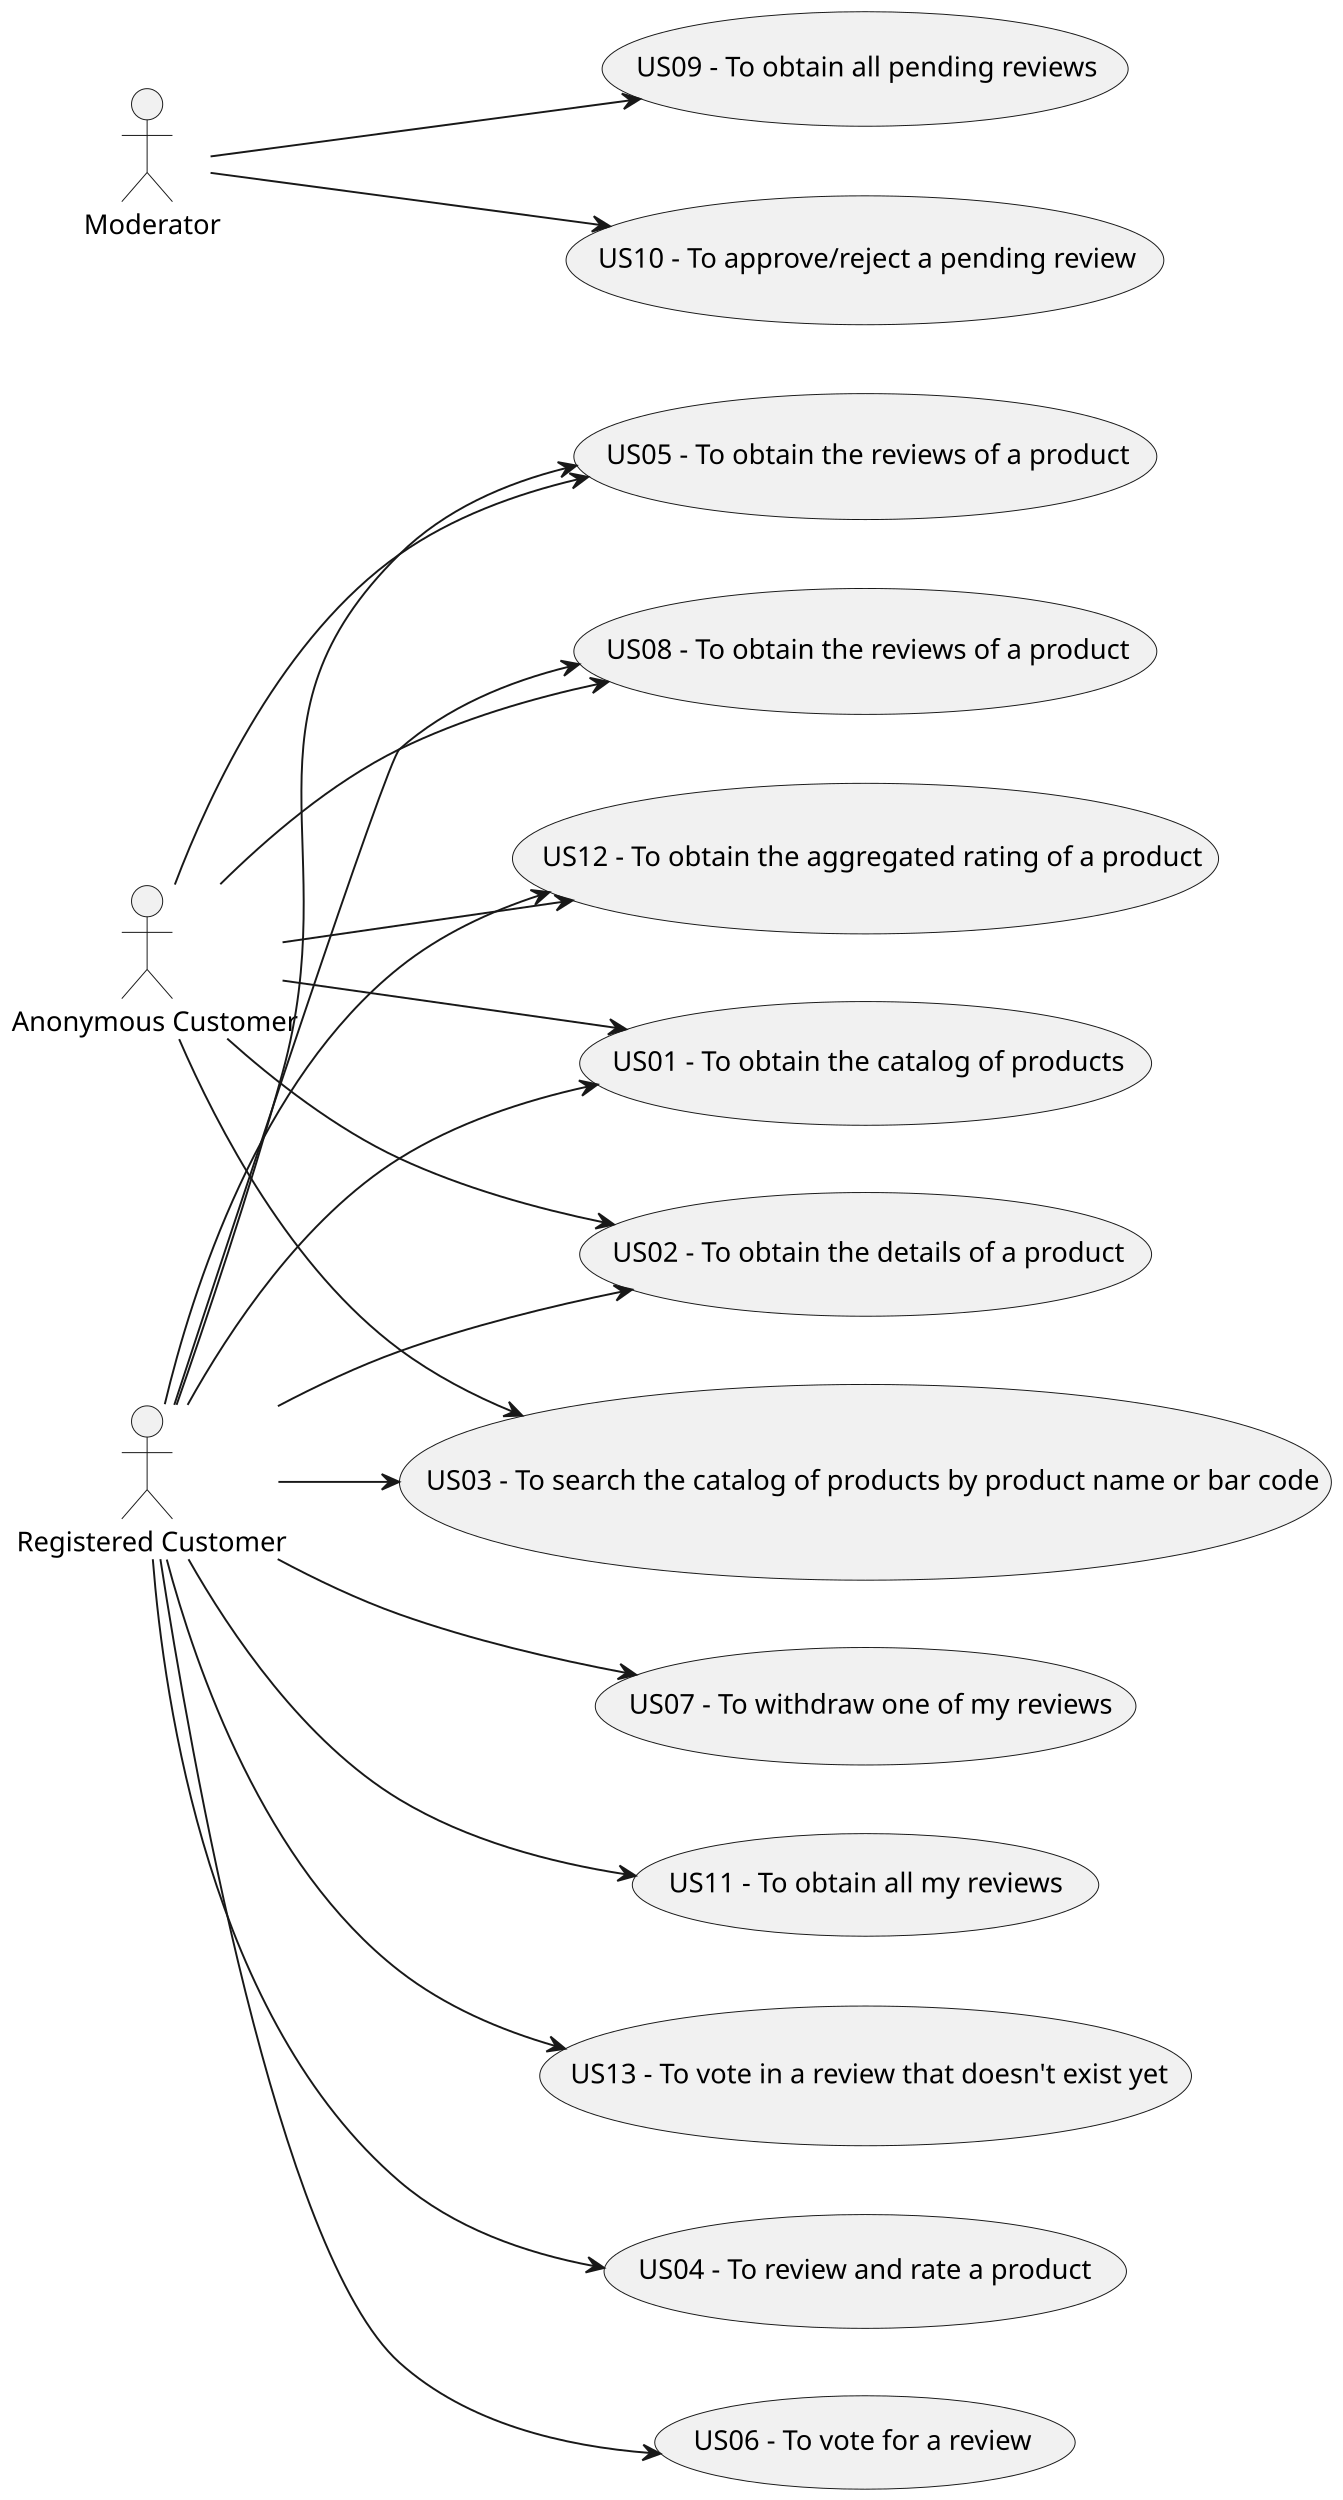
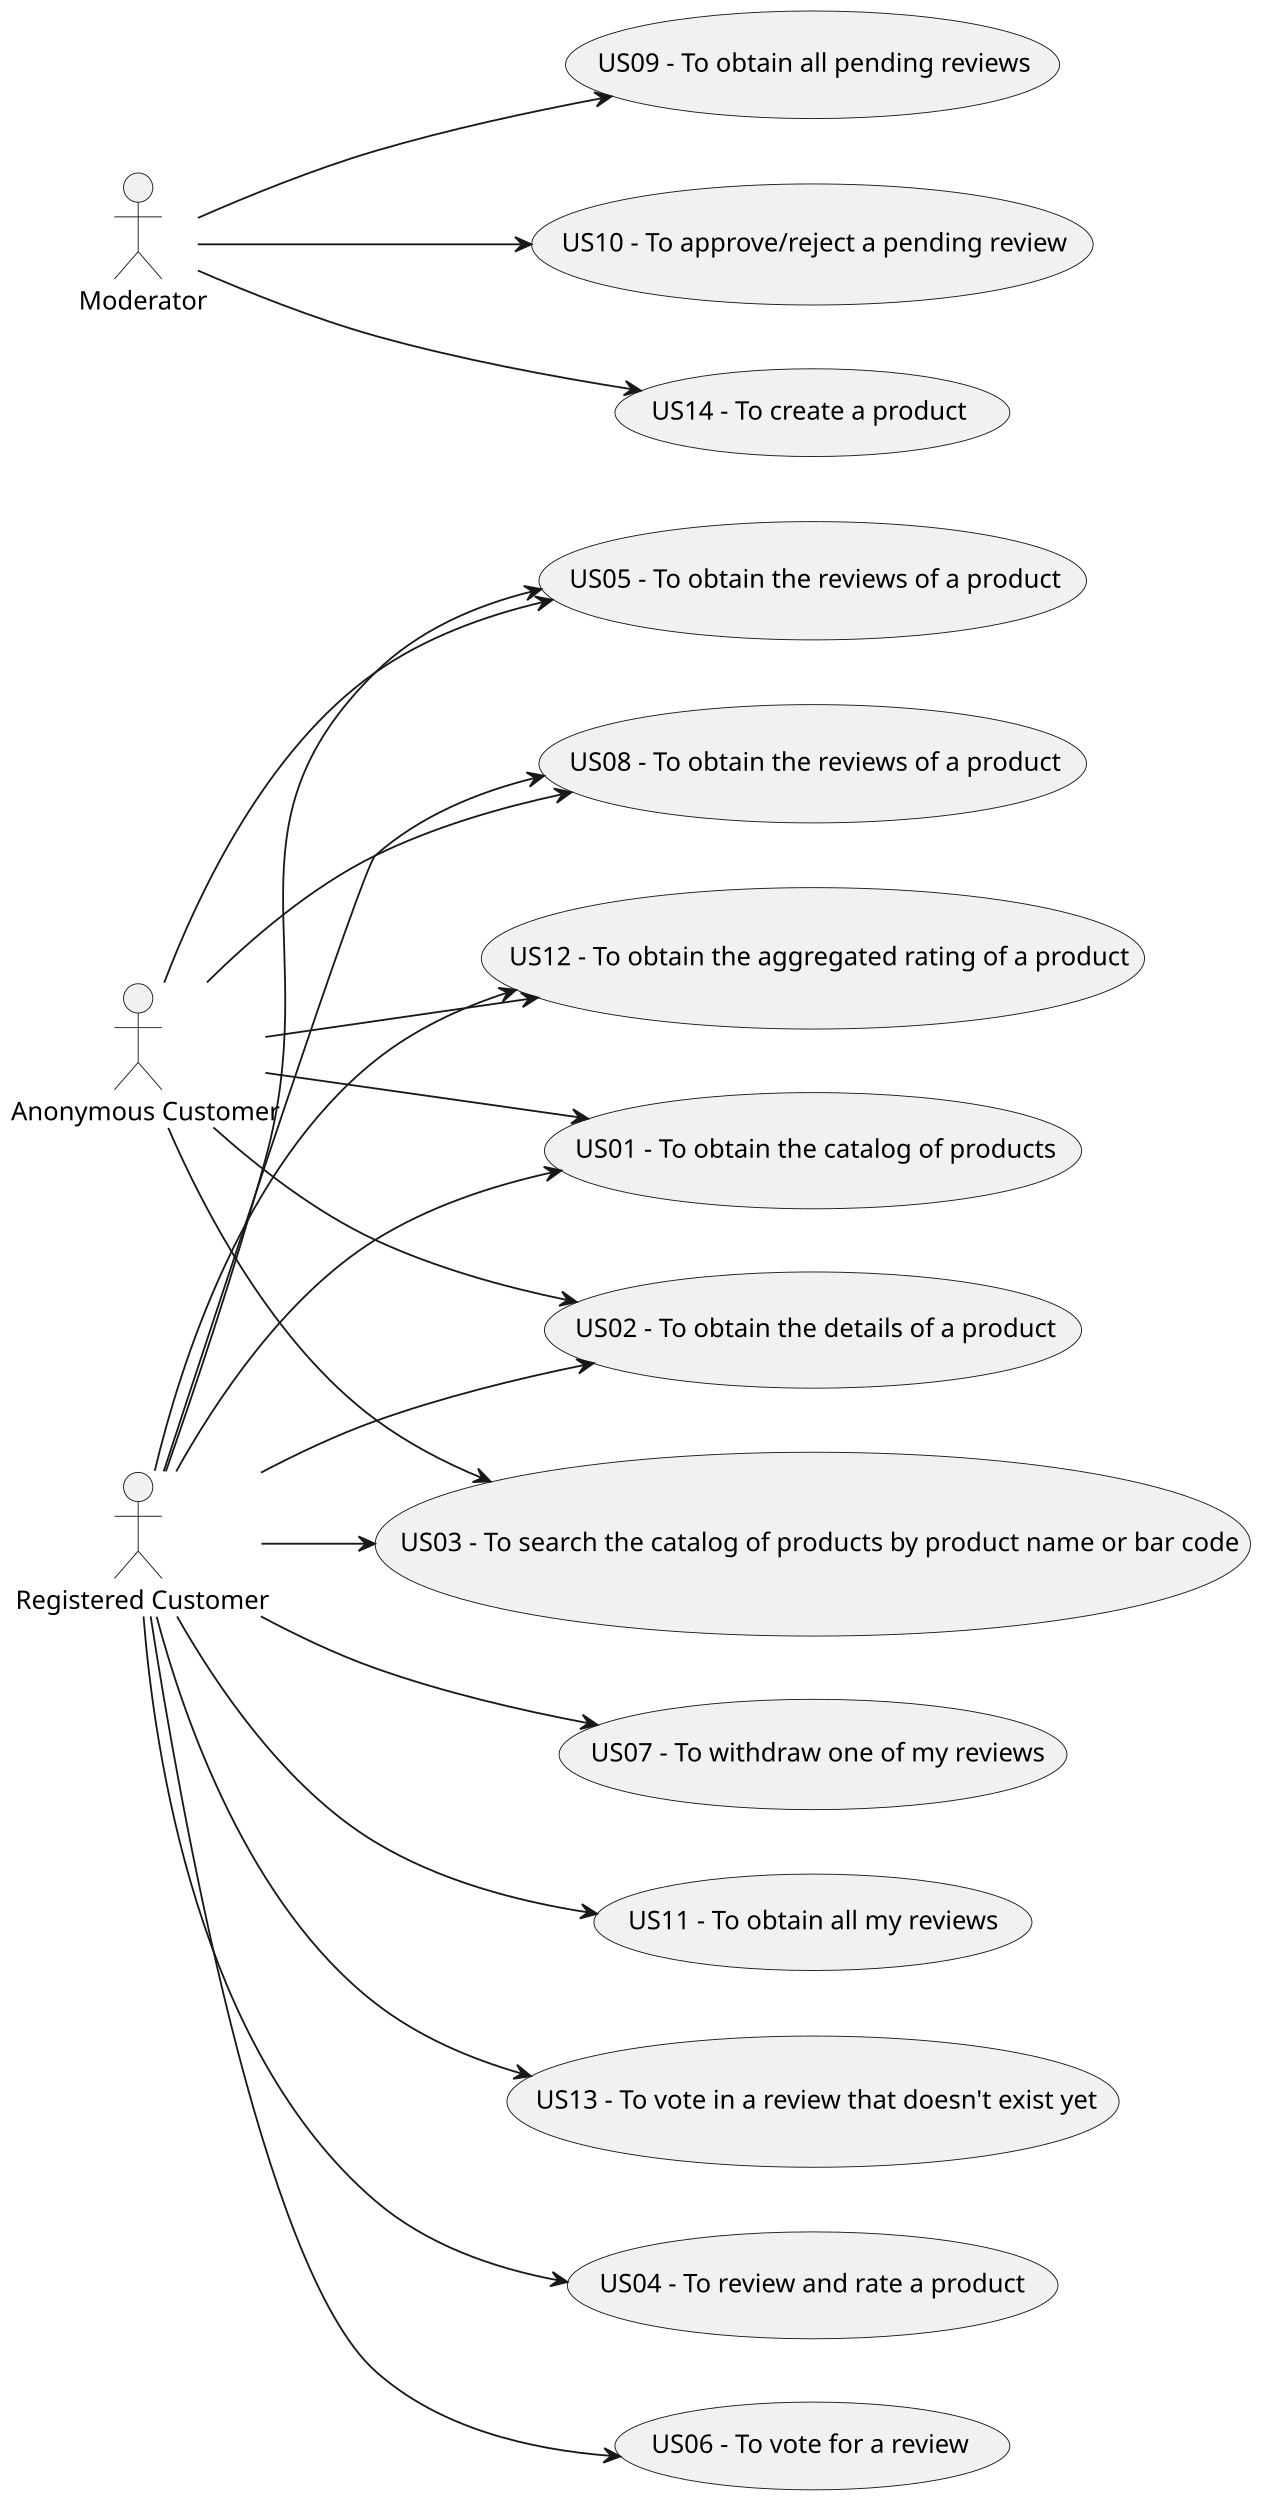
- <svg xmlns="http://www.w3.org/2000/svg" contentStyleType="text/css" height="1283px" preserveAspectRatio="none" style="width:689px;height:1283px;background:#FFFFFF;" version="1.1" viewBox="0 0 689 1283" width="689px" zoomAndPan="magnify">
+ <svg xmlns="http://www.w3.org/2000/svg" contentStyleType="text/css" height="1366px" preserveAspectRatio="none" style="width:689px;height:1366px;background:#FFFFFF;" version="1.1" viewBox="0 0 689 1366" width="689px" zoomAndPan="magnify">
  <defs />
  <g>
    <g id="elem_aCostumer">
-       <ellipse cx="75.5" cy="462.5" fill="#F1F1F1" rx="8" ry="8" style="stroke:#181818;stroke-width:0.5;" />
-       <path d="M75.5,470.5 L75.5,497.5 M62.5,478.5 L88.5,478.5 M75.5,497.5 L62.5,512.5 M75.5,497.5 L88.5,512.5 " fill="none" style="stroke:#181818;stroke-width:0.5;" />
-       <text fill="#000000" font-family="sans-serif" font-size="14" lengthAdjust="spacing" textLength="139" x="6" y="529.107">Anonymous Customer</text>
+       <ellipse cx="75.5" cy="545.5" fill="#F1F1F1" rx="8" ry="8" style="stroke:#181818;stroke-width:0.5;" />
+       <path d="M75.5,553.5 L75.5,580.5 M62.5,561.5 L88.5,561.5 M75.5,580.5 L62.5,595.5 M75.5,580.5 L88.5,595.5 " fill="none" style="stroke:#181818;stroke-width:0.5;" />
+       <text fill="#000000" font-family="sans-serif" font-size="14" lengthAdjust="spacing" textLength="139" x="6" y="612.107">Anonymous Customer</text>
    </g>
    <g id="elem_rCostumer">
-       <ellipse cx="75.5" cy="729.5" fill="#F1F1F1" rx="8" ry="8" style="stroke:#181818;stroke-width:0.5;" />
-       <path d="M75.5,737.5 L75.5,764.5 M62.5,745.5 L88.5,745.5 M75.5,764.5 L62.5,779.5 M75.5,764.5 L88.5,779.5 " fill="none" style="stroke:#181818;stroke-width:0.5;" />
-       <text fill="#000000" font-family="sans-serif" font-size="14" lengthAdjust="spacing" textLength="134" x="8.5" y="796.107">Registered Customer</text>
+       <ellipse cx="75.5" cy="812.5" fill="#F1F1F1" rx="8" ry="8" style="stroke:#181818;stroke-width:0.5;" />
+       <path d="M75.5,820.5 L75.5,847.5 M62.5,828.5 L88.5,828.5 M75.5,847.5 L62.5,862.5 M75.5,847.5 L88.5,862.5 " fill="none" style="stroke:#181818;stroke-width:0.5;" />
+       <text fill="#000000" font-family="sans-serif" font-size="14" lengthAdjust="spacing" textLength="134" x="8.5" y="879.107">Registered Customer</text>
    </g>
    <g id="elem_moderator">
-       <ellipse cx="75.5" cy="53.5" fill="#F1F1F1" rx="8" ry="8" style="stroke:#181818;stroke-width:0.5;" />
-       <path d="M75.5,61.5 L75.5,88.5 M62.5,69.5 L88.5,69.5 M75.5,88.5 L62.5,103.5 M75.5,88.5 L88.5,103.5 " fill="none" style="stroke:#181818;stroke-width:0.5;" />
-       <text fill="#000000" font-family="sans-serif" font-size="14" lengthAdjust="spacing" textLength="65" x="43" y="120.107">Moderator</text>
+       <ellipse cx="75.5" cy="102.5" fill="#F1F1F1" rx="8" ry="8" style="stroke:#181818;stroke-width:0.5;" />
+       <path d="M75.5,110.5 L75.5,137.5 M62.5,118.5 L88.5,118.5 M75.5,137.5 L62.5,152.5 M75.5,137.5 L88.5,152.5 " fill="none" style="stroke:#181818;stroke-width:0.5;" />
+       <text fill="#000000" font-family="sans-serif" font-size="14" lengthAdjust="spacing" textLength="65" x="43" y="169.107">Moderator</text>
    </g>
    <g id="elem_US01">
-       <ellipse cx="444.247" cy="545.749" fill="#F1F1F1" rx="146.747" ry="31.749" style="stroke:#181818;stroke-width:0.5;" />
-       <text fill="#000000" font-family="sans-serif" font-size="14" lengthAdjust="spacing" textLength="260" x="314.247" y="549.546">US01  - To obtain the catalog of products</text>
+       <ellipse cx="444.247" cy="628.749" fill="#F1F1F1" rx="146.747" ry="31.749" style="stroke:#181818;stroke-width:0.5;" />
+       <text fill="#000000" font-family="sans-serif" font-size="14" lengthAdjust="spacing" textLength="260" x="314.247" y="632.546">US01  - To obtain the catalog of products</text>
    </g>
    <g id="elem_US02">
-       <ellipse cx="444.247" cy="643.749" fill="#F1F1F1" rx="146.747" ry="31.749" style="stroke:#181818;stroke-width:0.5;" />
-       <text fill="#000000" font-family="sans-serif" font-size="14" lengthAdjust="spacing" textLength="260" x="314.247" y="647.546">US02  - To obtain the details of a product</text>
+       <ellipse cx="444.247" cy="726.749" fill="#F1F1F1" rx="146.747" ry="31.749" style="stroke:#181818;stroke-width:0.5;" />
+       <text fill="#000000" font-family="sans-serif" font-size="14" lengthAdjust="spacing" textLength="260" x="314.247" y="730.546">US02  - To obtain the details of a product</text>
    </g>
    <g id="elem_US03">
-       <ellipse cx="444.134" cy="760.727" fill="#F1F1F1" rx="239.134" ry="50.227" style="stroke:#181818;stroke-width:0.5;" />
-       <text fill="#000000" font-family="sans-serif" font-size="14" lengthAdjust="spacing" textLength="451" x="218.634" y="764.524">US03  - To search the catalog of products by product name or bar code</text>
+       <ellipse cx="444.134" cy="843.727" fill="#F1F1F1" rx="239.134" ry="50.227" style="stroke:#181818;stroke-width:0.5;" />
+       <text fill="#000000" font-family="sans-serif" font-size="14" lengthAdjust="spacing" textLength="451" x="218.634" y="847.524">US03  - To search the catalog of products by product name or bar code</text>
    </g>
    <g id="elem_US04">
-       <ellipse cx="444.047" cy="1165.709" fill="#F1F1F1" rx="134.047" ry="29.209" style="stroke:#181818;stroke-width:0.5;" />
-       <text fill="#000000" font-family="sans-serif" font-size="14" lengthAdjust="spacing" textLength="233" x="327.547" y="1169.506">US04  - To review and rate a product</text>
+       <ellipse cx="444.047" cy="1248.709" fill="#F1F1F1" rx="134.047" ry="29.209" style="stroke:#181818;stroke-width:0.5;" />
+       <text fill="#000000" font-family="sans-serif" font-size="14" lengthAdjust="spacing" textLength="233" x="327.547" y="1252.506">US04  - To review and rate a product</text>
    </g>
    <g id="elem_US05">
-       <ellipse cx="444.088" cy="234.318" fill="#F1F1F1" rx="149.588" ry="32.318" style="stroke:#181818;stroke-width:0.5;" />
-       <text fill="#000000" font-family="sans-serif" font-size="14" lengthAdjust="spacing" textLength="266" x="311.088" y="238.115">US05  - To obtain the reviews of a product</text>
+       <ellipse cx="444.088" cy="317.318" fill="#F1F1F1" rx="149.588" ry="32.318" style="stroke:#181818;stroke-width:0.5;" />
+       <text fill="#000000" font-family="sans-serif" font-size="14" lengthAdjust="spacing" textLength="266" x="311.088" y="321.115">US05  - To obtain the reviews of a product</text>
    </g>
    <g id="elem_US06">
-       <ellipse cx="443.896" cy="1253.479" fill="#F1F1F1" rx="107.896" ry="23.979" style="stroke:#181818;stroke-width:0.5;" />
-       <text fill="#000000" font-family="sans-serif" font-size="14" lengthAdjust="spacing" textLength="176" x="355.896" y="1257.276">US06  - To vote for a review</text>
+       <ellipse cx="443.896" cy="1336.479" fill="#F1F1F1" rx="107.896" ry="23.979" style="stroke:#181818;stroke-width:0.5;" />
+       <text fill="#000000" font-family="sans-serif" font-size="14" lengthAdjust="spacing" textLength="176" x="355.896" y="1340.276">US06  - To vote for a review</text>
    </g>
    <g id="elem_US07">
-       <ellipse cx="444.233" cy="875.647" fill="#F1F1F1" rx="138.733" ry="30.147" style="stroke:#181818;stroke-width:0.5;" />
-       <text fill="#000000" font-family="sans-serif" font-size="14" lengthAdjust="spacing" textLength="243" x="322.733" y="879.443">US07  - To withdraw one of my reviews</text>
+       <ellipse cx="444.233" cy="958.647" fill="#F1F1F1" rx="138.733" ry="30.147" style="stroke:#181818;stroke-width:0.5;" />
+       <text fill="#000000" font-family="sans-serif" font-size="14" lengthAdjust="spacing" textLength="243" x="322.733" y="962.443">US07  - To withdraw one of my reviews</text>
    </g>
    <g id="elem_US08">
-       <ellipse cx="444.088" cy="334.318" fill="#F1F1F1" rx="149.588" ry="32.318" style="stroke:#181818;stroke-width:0.5;" />
-       <text fill="#000000" font-family="sans-serif" font-size="14" lengthAdjust="spacing" textLength="266" x="311.088" y="338.115">US08  - To obtain the reviews of a product</text>
+       <ellipse cx="444.088" cy="417.318" fill="#F1F1F1" rx="149.588" ry="32.318" style="stroke:#181818;stroke-width:0.5;" />
+       <text fill="#000000" font-family="sans-serif" font-size="14" lengthAdjust="spacing" textLength="266" x="311.088" y="421.115">US08  - To obtain the reviews of a product</text>
    </g>
    <g id="elem_US09">
      <ellipse cx="443.983" cy="35.397" fill="#F1F1F1" rx="134.983" ry="29.396" style="stroke:#181818;stroke-width:0.5;" />
      <text fill="#000000" font-family="sans-serif" font-size="14" lengthAdjust="spacing" textLength="235" x="326.483" y="39.193">US09  - To obtain all pending reviews</text>
    </g>
    <g id="elem_US10">
      <ellipse cx="443.887" cy="133.577" fill="#F1F1F1" rx="153.387" ry="33.077" style="stroke:#181818;stroke-width:0.5;" />
      <text fill="#000000" font-family="sans-serif" font-size="14" lengthAdjust="spacing" textLength="274" x="306.887" y="137.374">US10  - To approve/reject a pending review</text>
    </g>
    <g id="elem_US11">
-       <ellipse cx="444.188" cy="967.338" fill="#F1F1F1" rx="119.688" ry="26.338" style="stroke:#181818;stroke-width:0.5;" />
-       <text fill="#000000" font-family="sans-serif" font-size="14" lengthAdjust="spacing" textLength="202" x="343.188" y="971.135">US11  - To obtain all my reviews</text>
+       <ellipse cx="444.188" cy="1050.338" fill="#F1F1F1" rx="119.688" ry="26.338" style="stroke:#181818;stroke-width:0.5;" />
+       <text fill="#000000" font-family="sans-serif" font-size="14" lengthAdjust="spacing" textLength="202" x="343.188" y="1054.134">US11  - To obtain all my reviews</text>
    </g>
    <g id="elem_US12">
-       <ellipse cx="444.188" cy="440.638" fill="#F1F1F1" rx="181.189" ry="38.638" style="stroke:#181818;stroke-width:0.5;" />
-       <text fill="#000000" font-family="sans-serif" font-size="14" lengthAdjust="spacing" textLength="332" x="278.188" y="444.435">US12  - To obtain the aggregated rating of a product</text>
+       <ellipse cx="444.188" cy="523.638" fill="#F1F1F1" rx="181.189" ry="38.638" style="stroke:#181818;stroke-width:0.5;" />
+       <text fill="#000000" font-family="sans-serif" font-size="14" lengthAdjust="spacing" textLength="332" x="278.188" y="527.435">US12  - To obtain the aggregated rating of a product</text>
    </g>
    <g id="elem_US13">
-       <ellipse cx="444.236" cy="1065.347" fill="#F1F1F1" rx="167.236" ry="35.847" style="stroke:#181818;stroke-width:0.5;" />
-       <text fill="#000000" font-family="sans-serif" font-size="14" lengthAdjust="spacing" textLength="303" x="292.736" y="1069.144">US13  - To vote in a review that doesn't exist yet</text>
+       <ellipse cx="444.236" cy="1148.347" fill="#F1F1F1" rx="167.236" ry="35.847" style="stroke:#181818;stroke-width:0.5;" />
+       <text fill="#000000" font-family="sans-serif" font-size="14" lengthAdjust="spacing" textLength="303" x="292.736" y="1152.144">US13  - To vote in a review that doesn't exist yet</text>
+     </g>
+     <g id="elem_US14">
+       <ellipse cx="443.896" cy="225.479" fill="#F1F1F1" rx="107.896" ry="23.979" style="stroke:#181818;stroke-width:0.5;" />
+       <text fill="#000000" font-family="sans-serif" font-size="14" lengthAdjust="spacing" textLength="176" x="355.896" y="229.276">US14  - To create a product</text>
    </g>
    <g id="link_aCostumer_US01">
-       <path d="M145.01,503.22 C193.07,510.04 258.76,519.36 316.24,527.51 " fill="none" id="aCostumer-to-US01" style="stroke:#181818;stroke-width:1.0;" />
-       <polygon fill="#181818" points="321.42,528.25,313.068,523.031,316.469,527.551,311.949,530.952,321.42,528.25" style="stroke:#181818;stroke-width:1.0;" />
+       <path d="M145.01,586.22 C193.07,593.04 258.76,602.36 316.24,610.51 " fill="none" id="aCostumer-to-US01" style="stroke:#181818;stroke-width:1.0;" />
+       <polygon fill="#181818" points="321.42,611.25,313.068,606.031,316.469,610.551,311.949,613.952,321.42,611.25" style="stroke:#181818;stroke-width:1.0;" />
    </g>
    <g id="link_aCostumer_US02">
-       <path d="M116.6,533.03 C140.43,554.35 172.31,579.33 205,594.5 C237.55,609.61 274.75,620.09 309.91,627.34 " fill="none" id="aCostumer-to-US02" style="stroke:#181818;stroke-width:1.0;" />
-       <polygon fill="#181818" points="315.08,628.39,307.062,622.671,310.181,627.39,305.462,630.51,315.08,628.39" style="stroke:#181818;stroke-width:1.0;" />
+       <path d="M116.6,616.03 C140.43,637.35 172.31,662.33 205,677.5 C237.55,692.61 274.75,703.09 309.91,710.34 " fill="none" id="aCostumer-to-US02" style="stroke:#181818;stroke-width:1.0;" />
+       <polygon fill="#181818" points="315.08,711.39,307.062,705.671,310.181,710.39,305.462,713.51,315.08,711.39" style="stroke:#181818;stroke-width:1.0;" />
    </g>
    <g id="link_aCostumer_US03">
-       <path d="M91.94,533.29 C111.5,578.51 149.49,651.36 205,692.5 C222.57,705.53 242.57,716.06 263.32,724.58 " fill="none" id="aCostumer-to-US03" style="stroke:#181818;stroke-width:1.0;" />
-       <polygon fill="#181818" points="268.04,726.48,261.196,719.398,263.405,724.606,258.197,726.815,268.04,726.48" style="stroke:#181818;stroke-width:1.0;" />
+       <path d="M91.94,616.29 C111.5,661.51 149.49,734.36 205,775.5 C222.57,788.53 242.57,799.06 263.32,807.58 " fill="none" id="aCostumer-to-US03" style="stroke:#181818;stroke-width:1.0;" />
+       <polygon fill="#181818" points="268.04,809.48,261.196,802.398,263.405,807.606,258.197,809.815,268.04,809.48" style="stroke:#181818;stroke-width:1.0;" />
    </g>
    <g id="link_rCostumer_US01">
-       <path d="M96.28,720.99 C117.69,682.48 155.52,625.35 205,594.5 C233.92,576.47 268.28,564.94 301.77,557.6 " fill="none" id="rCostumer-to-US01" style="stroke:#181818;stroke-width:1.0;" />
-       <polygon fill="#181818" points="306.71,556.55,297.073,554.517,301.82,557.594,298.743,562.341,306.71,556.55" style="stroke:#181818;stroke-width:1.0;" />
+       <path d="M96.28,803.99 C117.69,765.48 155.52,708.35 205,677.5 C233.92,659.47 268.28,647.94 301.77,640.6 " fill="none" id="rCostumer-to-US01" style="stroke:#181818;stroke-width:1.0;" />
+       <polygon fill="#181818" points="306.71,639.55,297.073,637.517,301.82,640.594,298.743,645.341,306.71,639.55" style="stroke:#181818;stroke-width:1.0;" />
    </g>
    <g id="link_rCostumer_US02">
-       <path d="M142.62,721.63 C162.21,711.33 184.04,701.01 205,693.5 C241.33,680.49 282.06,670.4 319.41,662.8 " fill="none" id="rCostumer-to-US02" style="stroke:#181818;stroke-width:1.0;" />
-       <polygon fill="#181818" points="324.42,661.79,314.808,659.644,319.518,662.776,316.386,667.486,324.42,661.79" style="stroke:#181818;stroke-width:1.0;" />
+       <path d="M142.62,804.63 C162.21,794.33 184.04,784.01 205,776.5 C241.33,763.49 282.06,753.4 319.41,745.8 " fill="none" id="rCostumer-to-US02" style="stroke:#181818;stroke-width:1.0;" />
+       <polygon fill="#181818" points="324.42,744.79,314.808,742.644,319.518,745.776,316.386,750.486,324.42,744.79" style="stroke:#181818;stroke-width:1.0;" />
    </g>
    <g id="link_rCostumer_US03">
-       <path d="M142.87,760.5 C159.89,760.5 179.22,760.5 199.67,760.5 " fill="none" id="rCostumer-to-US03" style="stroke:#181818;stroke-width:1.0;" />
-       <polygon fill="#181818" points="204.89,760.5,195.89,756.5,199.89,760.5,195.89,764.5,204.89,760.5" style="stroke:#181818;stroke-width:1.0;" />
+       <path d="M142.87,843.5 C159.89,843.5 179.22,843.5 199.67,843.5 " fill="none" id="rCostumer-to-US03" style="stroke:#181818;stroke-width:1.0;" />
+       <polygon fill="#181818" points="204.89,843.5,195.89,839.5,199.89,843.5,195.89,847.5,204.89,843.5" style="stroke:#181818;stroke-width:1.0;" />
    </g>
    <g id="link_rCostumer_US04">
-       <path d="M78.42,800.2 C84.3,874.93 108.15,1036.42 205,1119.5 C232.71,1143.27 268.96,1156.21 304.78,1162.93 " fill="none" id="rCostumer-to-US04" style="stroke:#181818;stroke-width:1.0;" />
-       <polygon fill="#181818" points="310.07,1163.88,301.919,1158.351,305.149,1162.996,300.504,1166.225,310.07,1163.88" style="stroke:#181818;stroke-width:1.0;" />
+       <path d="M78.42,883.2 C84.3,957.93 108.15,1119.42 205,1202.5 C232.71,1226.27 268.96,1239.21 304.78,1245.93 " fill="none" id="rCostumer-to-US04" style="stroke:#181818;stroke-width:1.0;" />
+       <polygon fill="#181818" points="310.07,1246.88,301.919,1241.351,305.149,1245.996,300.504,1249.225,310.07,1246.88" style="stroke:#181818;stroke-width:1.0;" />
    </g>
    <g id="link_rCostumer_US05">
-       <path d="M90.62,720.97 C105.32,679 128.46,610.58 145,550.5 C177.16,433.65 118.67,369.56 205,284.5 C228.19,261.65 259.02,248.02 290.76,240.15 " fill="none" id="rCostumer-to-US05" style="stroke:#181818;stroke-width:1.0;" />
-       <polygon fill="#181818" points="295.86,238.93,286.173,237.152,290.999,240.102,288.049,244.929,295.86,238.93" style="stroke:#181818;stroke-width:1.0;" />
+       <path d="M90.62,803.97 C105.32,762 128.46,693.58 145,633.5 C177.16,516.65 118.67,452.56 205,367.5 C228.19,344.65 259.02,331.02 290.76,323.15 " fill="none" id="rCostumer-to-US05" style="stroke:#181818;stroke-width:1.0;" />
+       <polygon fill="#181818" points="295.86,321.93,286.173,320.152,290.999,323.102,288.049,327.929,295.86,321.93" style="stroke:#181818;stroke-width:1.0;" />
    </g>
    <g id="link_aCostumer_US05">
-       <path d="M89.73,453.96 C107.89,406.05 145.26,326.55 205,284.5 C231.87,265.58 264.41,253.55 296.68,245.96 " fill="none" id="aCostumer-to-US05" style="stroke:#181818;stroke-width:1.0;" />
-       <polygon fill="#181818" points="301.85,244.78,292.186,242.881,296.975,245.892,293.965,250.681,301.85,244.78" style="stroke:#181818;stroke-width:1.0;" />
+       <path d="M89.73,536.96 C107.89,489.05 145.26,409.55 205,367.5 C231.87,348.58 264.41,336.55 296.68,328.96 " fill="none" id="aCostumer-to-US05" style="stroke:#181818;stroke-width:1.0;" />
+       <polygon fill="#181818" points="301.85,327.78,292.186,325.881,296.975,328.892,293.965,333.681,301.85,327.78" style="stroke:#181818;stroke-width:1.0;" />
    </g>
    <g id="link_rCostumer_US06">
-       <path d="M82.31,800.15 C97.71,899.76 142.73,1156.53 205,1212.5 C239.6,1243.61 288.93,1255.45 333.71,1258.88 " fill="none" id="rCostumer-to-US06" style="stroke:#181818;stroke-width:1.0;" />
-       <polygon fill="#181818" points="338.87,1259.24,330.166,1254.632,333.882,1258.897,329.617,1262.613,338.87,1259.24" style="stroke:#181818;stroke-width:1.0;" />
+       <path d="M82.31,883.15 C97.71,982.76 142.73,1239.53 205,1295.5 C239.6,1326.61 288.93,1338.45 333.71,1341.88 " fill="none" id="rCostumer-to-US06" style="stroke:#181818;stroke-width:1.0;" />
+       <polygon fill="#181818" points="338.87,1342.24,330.166,1337.632,333.882,1341.897,329.617,1345.613,338.87,1342.24" style="stroke:#181818;stroke-width:1.0;" />
    </g>
    <g id="link_rCostumer_US07">
-       <path d="M142.51,800.15 C162.09,810.6 183.95,821.03 205,828.5 C241.94,841.6 283.48,851.39 321.39,858.54 " fill="none" id="rCostumer-to-US07" style="stroke:#181818;stroke-width:1.0;" />
-       <polygon fill="#181818" points="326.48,859.49,318.363,853.911,321.564,858.576,316.9,861.776,326.48,859.49" style="stroke:#181818;stroke-width:1.0;" />
+       <path d="M142.51,883.15 C162.09,893.6 183.95,904.03 205,911.5 C241.94,924.6 283.48,934.39 321.39,941.54 " fill="none" id="rCostumer-to-US07" style="stroke:#181818;stroke-width:1.0;" />
+       <polygon fill="#181818" points="326.48,942.49,318.363,936.911,321.564,941.576,316.9,944.776,326.48,942.49" style="stroke:#181818;stroke-width:1.0;" />
    </g>
    <g id="link_rCostumer_US08">
-       <path d="M89.44,720.98 C120.73,625.63 198.41,390.33 205,384.5 C229.31,362.99 260.49,349.89 292.22,342.09 " fill="none" id="rCostumer-to-US08" style="stroke:#181818;stroke-width:1.0;" />
-       <polygon fill="#181818" points="297.31,340.88,287.629,339.068,292.445,342.036,289.478,346.852,297.31,340.88" style="stroke:#181818;stroke-width:1.0;" />
+       <path d="M89.44,803.98 C120.73,708.63 198.41,473.33 205,467.5 C229.31,445.99 260.49,432.89 292.22,425.09 " fill="none" id="rCostumer-to-US08" style="stroke:#181818;stroke-width:1.0;" />
+       <polygon fill="#181818" points="297.31,423.88,287.629,422.068,292.445,425.036,289.478,429.852,297.31,423.88" style="stroke:#181818;stroke-width:1.0;" />
    </g>
    <g id="link_aCostumer_US08">
-       <path d="M113.06,453.77 C136.99,430.14 170.19,401.54 205,384.5 C236.53,369.06 272.7,358.38 307.15,350.99 " fill="none" id="aCostumer-to-US08" style="stroke:#181818;stroke-width:1.0;" />
-       <polygon fill="#181818" points="312.22,349.92,302.589,347.86,307.327,350.95,304.237,355.688,312.22,349.92" style="stroke:#181818;stroke-width:1.0;" />
+       <path d="M113.06,536.77 C136.99,513.14 170.19,484.54 205,467.5 C236.53,452.06 272.7,441.38 307.15,433.99 " fill="none" id="aCostumer-to-US08" style="stroke:#181818;stroke-width:1.0;" />
+       <polygon fill="#181818" points="312.22,432.92,302.589,430.86,307.327,433.95,304.237,438.688,312.22,432.92" style="stroke:#181818;stroke-width:1.0;" />
    </g>
    <g id="link_moderator_US09">
-       <path d="M108.06,80.28 C155.55,73.93 247.88,61.59 323.59,51.47 " fill="none" id="moderator-to-US09" style="stroke:#181818;stroke-width:1.0;" />
-       <polygon fill="#181818" points="328.55,50.8,319.095,48.044,323.595,51.471,320.168,55.972,328.55,50.8" style="stroke:#181818;stroke-width:1.0;" />
+       <path d="M108.14,119.06 C133.81,107.8 171.15,92.47 205,82.5 C244.83,70.77 289.27,61.11 328.87,53.66 " fill="none" id="moderator-to-US09" style="stroke:#181818;stroke-width:1.0;" />
+       <polygon fill="#181818" points="334.17,52.67,324.59,50.384,329.254,53.584,326.053,58.249,334.17,52.67" style="stroke:#181818;stroke-width:1.0;" />
    </g>
    <g id="link_moderator_US10">
-       <path d="M108.06,88.72 C152.32,94.64 235.52,105.76 307.92,115.44 " fill="none" id="moderator-to-US10" style="stroke:#181818;stroke-width:1.0;" />
-       <polygon fill="#181818" points="313.11,116.13,304.728,110.958,308.155,115.459,303.655,118.886,313.11,116.13" style="stroke:#181818;stroke-width:1.0;" />
+       <path d="M108.06,133.5 C147.75,133.5 218.74,133.5 285.18,133.5 " fill="none" id="moderator-to-US10" style="stroke:#181818;stroke-width:1.0;" />
+       <polygon fill="#181818" points="290.37,133.5,281.37,129.5,285.37,133.5,281.37,137.5,290.37,133.5" style="stroke:#181818;stroke-width:1.0;" />
    </g>
    <g id="link_rCostumer_US11">
-       <path d="M96.74,800.22 C118.26,838.19 155.95,893.89 205,923.5 C239.6,944.38 281.8,955.79 321,961.88 " fill="none" id="rCostumer-to-US11" style="stroke:#181818;stroke-width:1.0;" />
-       <polygon fill="#181818" points="326.26,962.67,317.954,957.377,321.315,961.927,316.765,965.288,326.26,962.67" style="stroke:#181818;stroke-width:1.0;" />
+       <path d="M96.74,883.22 C118.26,921.19 155.95,976.89 205,1006.5 C239.6,1027.38 281.8,1038.79 321,1044.88 " fill="none" id="rCostumer-to-US11" style="stroke:#181818;stroke-width:1.0;" />
+       <polygon fill="#181818" points="326.26,1045.67,317.954,1040.377,321.315,1044.927,316.765,1048.288,326.26,1045.67" style="stroke:#181818;stroke-width:1.0;" />
    </g>
    <g id="link_aCostumer_US12">
-       <path d="M145.01,483.59 C185.57,477.73 238.68,470.05 288.81,462.8 " fill="none" id="aCostumer-to-US12" style="stroke:#181818;stroke-width:1.0;" />
-       <polygon fill="#181818" points="293.97,462.05,284.49,459.378,289.021,462.765,285.635,467.296,293.97,462.05" style="stroke:#181818;stroke-width:1.0;" />
+       <path d="M145.01,566.59 C185.57,560.73 238.68,553.05 288.81,545.8 " fill="none" id="aCostumer-to-US12" style="stroke:#181818;stroke-width:1.0;" />
+       <polygon fill="#181818" points="293.97,545.05,284.49,542.378,289.021,545.765,285.635,550.296,293.97,545.05" style="stroke:#181818;stroke-width:1.0;" />
    </g>
    <g id="link_rCostumer_US12">
-       <path d="M84.57,720.63 C98.54,662.23 132.94,554.12 205,496.5 C225.99,479.72 251.15,467.81 277.14,459.4 " fill="none" id="rCostumer-to-US12" style="stroke:#181818;stroke-width:1.0;" />
-       <polygon fill="#181818" points="282,457.86,272.215,456.743,277.23,459.36,274.614,464.375,282,457.86" style="stroke:#181818;stroke-width:1.0;" />
+       <path d="M84.57,803.63 C98.54,745.23 132.94,637.12 205,579.5 C225.99,562.72 251.15,550.81 277.14,542.4 " fill="none" id="rCostumer-to-US12" style="stroke:#181818;stroke-width:1.0;" />
+       <polygon fill="#181818" points="282,540.86,272.215,539.743,277.23,542.36,274.614,547.375,282,540.86" style="stroke:#181818;stroke-width:1.0;" />
    </g>
    <g id="link_rCostumer_US13">
-       <path d="M85.6,800.37 C100.54,856.45 135.79,957.75 205,1011.5 C228.25,1029.56 256.41,1041.79 285.1,1050.03 " fill="none" id="rCostumer-to-US13" style="stroke:#181818;stroke-width:1.0;" />
-       <polygon fill="#181818" points="290.09,1051.42,282.496,1045.149,285.274,1050.077,280.346,1052.855,290.09,1051.42" style="stroke:#181818;stroke-width:1.0;" />
+       <path d="M85.6,883.37 C100.54,939.45 135.79,1040.75 205,1094.5 C228.25,1112.56 256.41,1124.79 285.1,1133.03 " fill="none" id="rCostumer-to-US13" style="stroke:#181818;stroke-width:1.0;" />
+       <polygon fill="#181818" points="290.09,1134.42,282.496,1128.149,285.274,1133.077,280.346,1135.855,290.09,1134.42" style="stroke:#181818;stroke-width:1.0;" />
+     </g>
+     <g id="link_moderator_US14">
+       <path d="M108.12,147.82 C133.77,158.94 171.11,174.02 205,183.5 C250.42,196.21 301.85,205.86 345.24,212.68 " fill="none" id="moderator-to-US14" style="stroke:#181818;stroke-width:1.0;" />
+       <polygon fill="#181818" points="350.22,213.46,341.945,208.12,345.28,212.689,340.711,216.024,350.22,213.46" style="stroke:#181818;stroke-width:1.0;" />
    </g>
  </g>
</svg>
